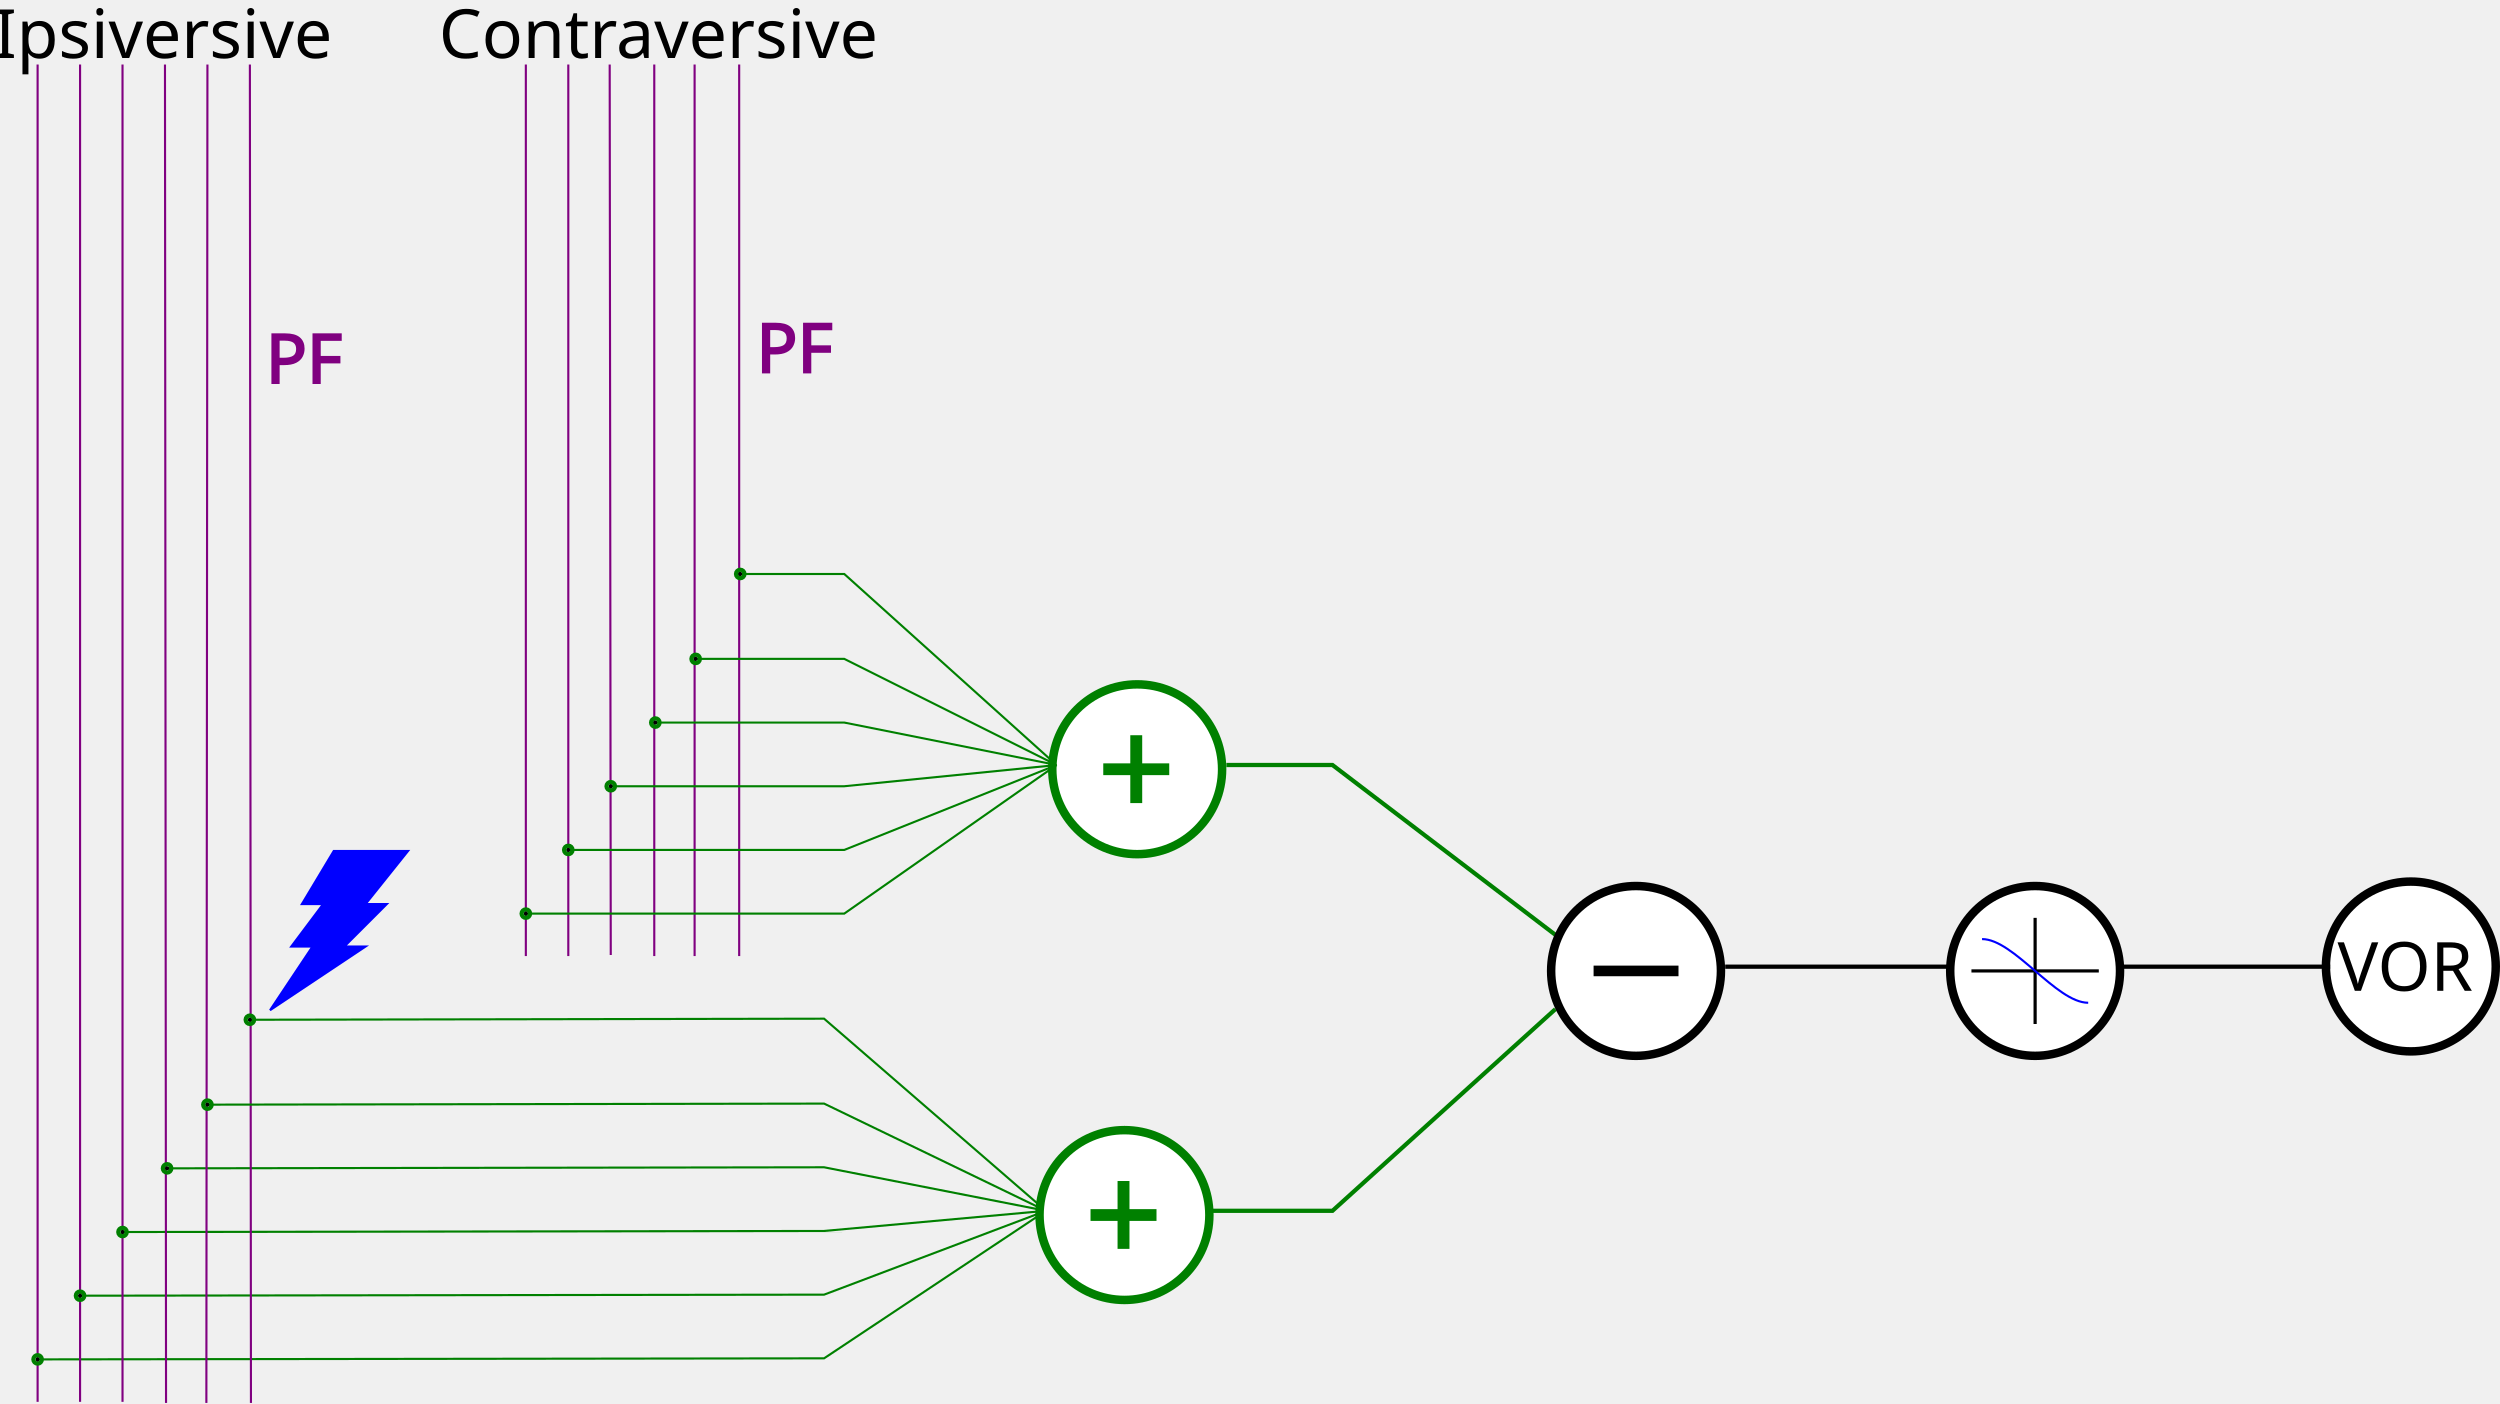
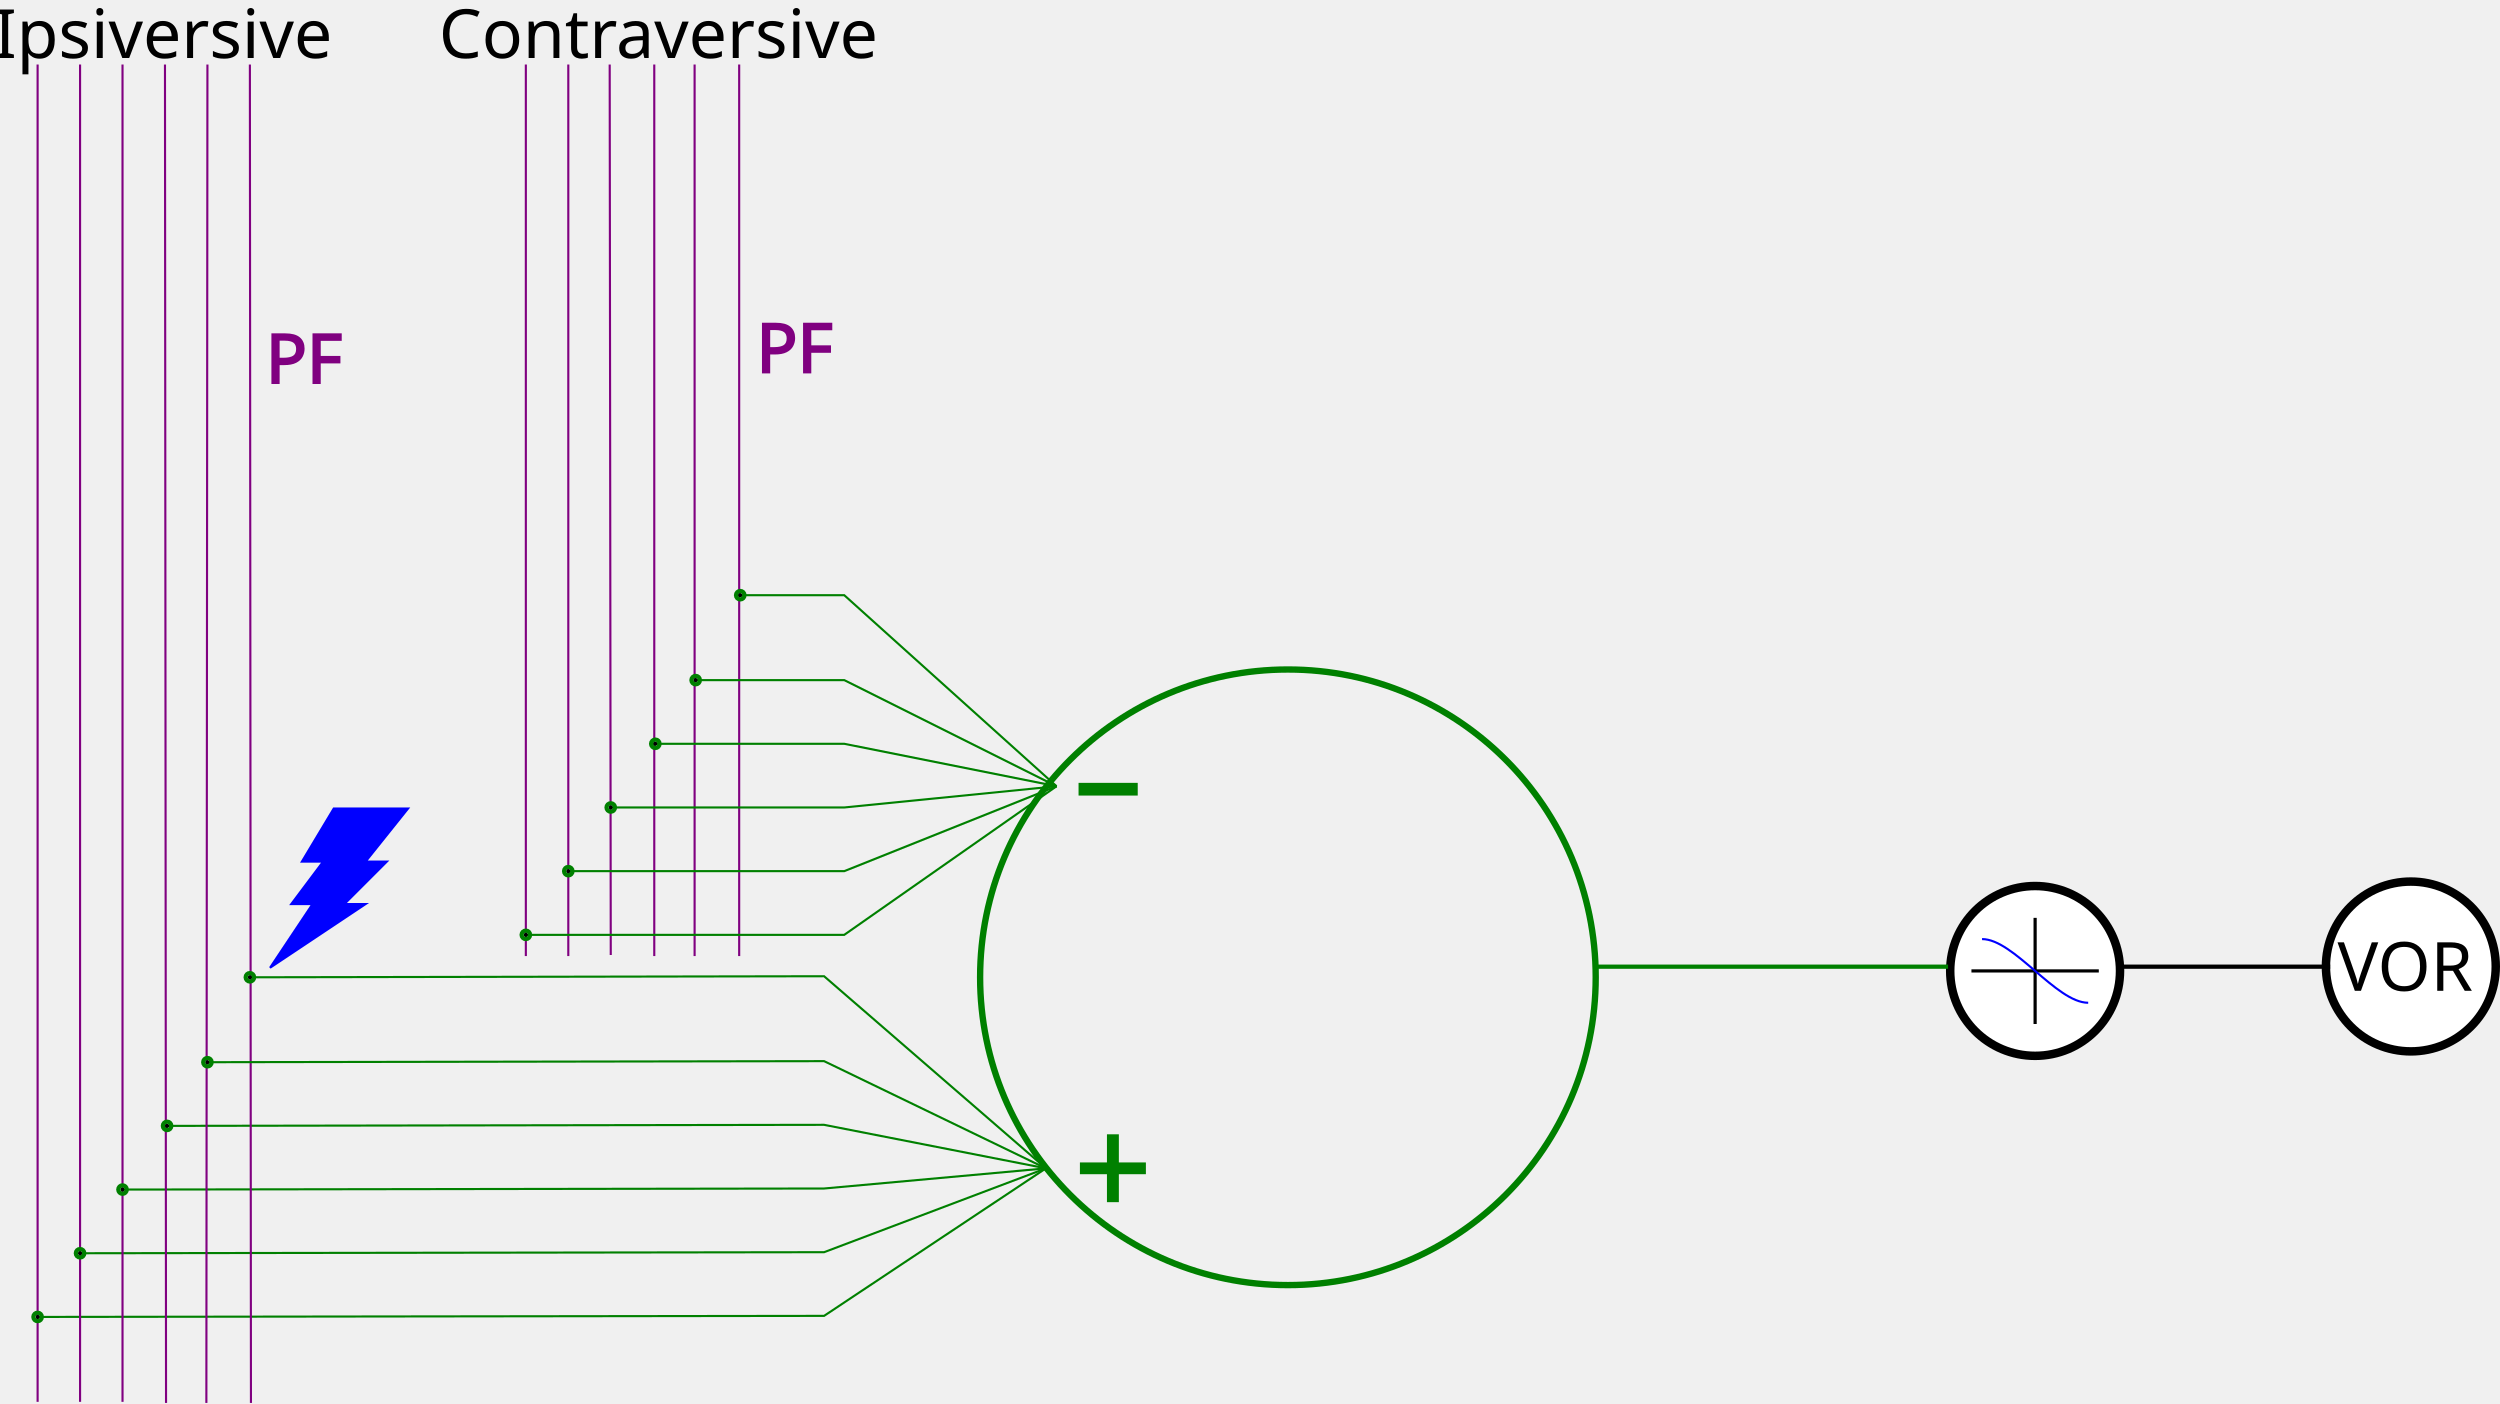
<svg xmlns="http://www.w3.org/2000/svg" width="1177.717" height="661.391" id="svg5521" version="1.1">
  <defs id="defs5523" />
  <g id="layer1" transform="translate(177.7174,-1.971558)">
-     <path style="fill:none;stroke:#008000;stroke-width:1px;stroke-linecap:butt;stroke-linejoin:miter;stroke-opacity:1" d="m -100,552.362 310.5,-0.5 104.5,20.5" id="path5613-7" />
-     <path style="fill:none;stroke:#008000;stroke-width:1px;stroke-linecap:butt;stroke-linejoin:miter;stroke-opacity:1" d="m -120,582.362 330.5,-0.5 104.5,-9.5" id="path5615-6" />
-     <path style="fill:none;stroke:#008000;stroke-width:1px;stroke-linecap:butt;stroke-linejoin:miter;stroke-opacity:1" d="m 315,572.362 -104.5,39.5 -350.5,0.5" id="path5605-6" />
-     <path style="fill:none;stroke:#008000;stroke-width:1px;stroke-linecap:butt;stroke-linejoin:miter;stroke-opacity:1" d="m -160,642.362 370.5,-0.5 104.5,-69.5" id="path5619-1" />
+     <path style="fill:none;stroke:#008000;stroke-width:1px;stroke-linecap:butt;stroke-linejoin:miter;stroke-opacity:1" d="m -100,532.362 310.5,-0.5 104.5,20.5" id="path5613-7" />
+     <path style="fill:none;stroke:#008000;stroke-width:1px;stroke-linecap:butt;stroke-linejoin:miter;stroke-opacity:1" d="m -120,562.362 330.5,-0.5 104.5,-9.5" id="path5615-6" />
+     <path style="fill:none;stroke:#008000;stroke-width:1px;stroke-linecap:butt;stroke-linejoin:miter;stroke-opacity:1" d="m 315,552.362 -104.5,39.5 -350.5,0.5" id="path5605-6" />
+     <path style="fill:none;stroke:#008000;stroke-width:1px;stroke-linecap:butt;stroke-linejoin:miter;stroke-opacity:1" d="m -160,622.362 370.5,-0.5 104.5,-69.5" id="path5619-1" />
    <path style="fill:#800080;stroke:#800080;stroke-width:1px;stroke-linecap:butt;stroke-linejoin:miter;stroke-opacity:1" d="M 70,32.362 70,452.362" id="path5531" />
    <path style="fill:#800080;stroke:#800080;stroke-width:1px;stroke-linecap:butt;stroke-linejoin:miter;stroke-opacity:1" d="M 90,32.362 90,452.362" id="path5531-5" />
    <path style="fill:#800080;stroke:#800080;stroke-width:1px;stroke-linecap:butt;stroke-linejoin:miter;stroke-opacity:1" d="M 109.5,32.362 110,451.862" id="path5531-1" />
    <path style="fill:#800080;stroke:#800080;stroke-width:1px;stroke-linecap:butt;stroke-linejoin:miter;stroke-opacity:1" d="m 170.5,32.362 0,420" id="path5531-7" />
    <path style="fill:#800080;stroke:#800080;stroke-width:1px;stroke-linecap:butt;stroke-linejoin:miter;stroke-opacity:1" d="m 149.5,32.362 0,420" id="path5531-11" />
    <path style="fill:#800080;stroke:#800080;stroke-width:1px;stroke-linecap:butt;stroke-linejoin:miter;stroke-opacity:1" d="m 130.5,32.362 0,420" id="path5531-52" />
-     <path style="fill:none;stroke:#008000;stroke-width:1px;stroke-linecap:butt;stroke-linejoin:miter;stroke-opacity:1" d="m 320,362.362 -100,-90 -50,0" id="path5597" />
-     <path style="fill:none;stroke:#008000;stroke-width:1px;stroke-linecap:butt;stroke-linejoin:miter;stroke-opacity:1" d="m 320,362.362 -100,-50 -70,0" id="path5599" />
-     <path style="fill:none;stroke:#008000;stroke-width:1px;stroke-linecap:butt;stroke-linejoin:miter;stroke-opacity:1" d="m 320,362.362 -100,40 -130,0" id="path5605" />
-     <path style="fill:none;stroke:#008000;stroke-width:2;stroke-linecap:butt;stroke-linejoin:miter;stroke-miterlimit:4;stroke-opacity:1;stroke-dasharray:none" d="m 400,362.362 50,0 105,80" id="path5609" />
-     <path style="fill:#ffffff;fill-opacity:1;stroke:#008000;stroke-width:4;stroke-linecap:butt;stroke-miterlimit:4;stroke-opacity:1;stroke-dasharray:none;stroke-dashoffset:0" id="path5611" d="m 410,482.362 c 0,22.091 -17.909,40 -40,40 -22.091,0 -40,-17.909 -40,-40 0,-22.091 17.909,-40 40,-40 22.091,0 40,17.909 40,40 z" transform="translate(-12,-118)" />
-     <path style="fill:none;stroke:#008000;stroke-width:1px;stroke-linecap:butt;stroke-linejoin:miter;stroke-opacity:1" d="m 130,342.362 90,0 100,20" id="path5613" />
-     <path style="fill:none;stroke:#008000;stroke-width:1px;stroke-linecap:butt;stroke-linejoin:miter;stroke-opacity:1" d="m 110,372.362 110,0 100,-10" id="path5615" />
-     <path style="fill:none;stroke:#008000;stroke-width:1px;stroke-linecap:butt;stroke-linejoin:miter;stroke-opacity:1" d="m 70,432.362 150,0 100,-70" id="path5619" />
+     <path style="fill:none;stroke:#008000;stroke-width:1px;stroke-linecap:butt;stroke-linejoin:miter;stroke-opacity:1" d="m 320,372.362 -100,-90 -50,0" id="path5597" />
+     <path style="fill:none;stroke:#008000;stroke-width:1px;stroke-linecap:butt;stroke-linejoin:miter;stroke-opacity:1" d="m 320,372.362 -100,-50 -70,0" id="path5599" />
+     <path style="fill:none;stroke:#008000;stroke-width:1px;stroke-linecap:butt;stroke-linejoin:miter;stroke-opacity:1" d="m 320,372.362 -100,40 -130,0" id="path5605" />
+     <path style="fill:none;stroke:#008000;stroke-width:1px;stroke-linecap:butt;stroke-linejoin:miter;stroke-opacity:1" d="m 130,352.362 90,0 100,20" id="path5613" />
+     <path style="fill:none;stroke:#008000;stroke-width:1px;stroke-linecap:butt;stroke-linejoin:miter;stroke-opacity:1" d="m 110,382.362 110,0 100,-10" id="path5615" />
+     <path style="fill:none;stroke:#008000;stroke-width:1px;stroke-linecap:butt;stroke-linejoin:miter;stroke-opacity:1" d="m 70,442.362 150,0 100,-70" id="path5619" />
    <path style="fill:#800080;stroke:#800080;stroke-width:1px;stroke-linecap:butt;stroke-linejoin:miter;stroke-opacity:1" d="m -160,32.362 0,630" id="path5531-76" />
    <path style="fill:#800080;stroke:#800080;stroke-width:1px;stroke-linecap:butt;stroke-linejoin:miter;stroke-opacity:1" d="m -140,32.362 0,630" id="path5531-5-1" />
    <path style="fill:#800080;stroke:#800080;stroke-width:1px;stroke-linecap:butt;stroke-linejoin:miter;stroke-opacity:1" d="m -120,32.362 0,630" id="path5531-1-4" />
    <path style="fill:#800080;stroke:#800080;stroke-width:1px;stroke-linecap:butt;stroke-linejoin:miter;stroke-opacity:1" d="m -60,32.362 0.5,630.5" id="path5531-7-2" />
    <path style="fill:#800080;stroke:#800080;stroke-width:1px;stroke-linecap:butt;stroke-linejoin:miter;stroke-opacity:1" d="M -80,32.362 -80.5,662.862" id="path5531-11-3" />
    <path style="fill:#800080;stroke:#800080;stroke-width:1px;stroke-linecap:butt;stroke-linejoin:miter;stroke-opacity:1" d="m -100,32.362 0.5,630.5" id="path5531-52-2" />
-     <path style="fill:none;stroke:#008000;stroke-width:1px;stroke-linecap:butt;stroke-linejoin:miter;stroke-opacity:1" d="m 315,572.362 -104.5,-90.5 -270.5,0.5" id="path5597-2" />
-     <path style="fill:none;stroke:#008000;stroke-width:1px;stroke-linecap:butt;stroke-linejoin:miter;stroke-opacity:1" d="m 315,572.362 -104.5,-50.5 -290.5,0.5" id="path5599-1" />
-     <path style="fill:none;stroke:#008000;stroke-width:2;stroke-linecap:butt;stroke-linejoin:miter;stroke-miterlimit:4;stroke-opacity:1;stroke-dasharray:none" d="m 390,572.362 60,0 105,-95" id="path5609-8" />
-     <path style="fill:#ffffff;fill-opacity:1;stroke:#008000;stroke-width:4;stroke-linecap:butt;stroke-miterlimit:4;stroke-opacity:1;stroke-dasharray:none;stroke-dashoffset:0" id="path5611-5" d="m 410,482.362 c 0,22.091 -17.909,40 -40,40 -22.091,0 -40,-17.909 -40,-40 0,-22.091 17.909,-40 40,-40 22.091,0 40,17.909 40,40 z" transform="translate(-18,92)" />
-     <text xml:space="preserve" style="font-size:14px;font-style:normal;font-weight:normal;line-height:125%;letter-spacing:0px;word-spacing:0px;fill:#008000;fill-opacity:1;stroke:#008000;font-family:Sans" x="339.312" y="386.909" id="text5678">
-       <tspan id="tspan5680" x="339.312" y="386.909" style="font-size:64px;fill:#008000;stroke:#008000">+</tspan>
+     <path style="fill:none;stroke:#008000;stroke-width:1px;stroke-linecap:butt;stroke-linejoin:miter;stroke-opacity:1" d="m 315,552.362 -104.5,-90.5 -270.5,0.5" id="path5597-2" />
+     <path style="fill:none;stroke:#008000;stroke-width:1px;stroke-linecap:butt;stroke-linejoin:miter;stroke-opacity:1" d="m 315,552.362 -104.5,-50.5 -290.5,0.5" id="path5599-1" />
+     <text xml:space="preserve" style="font-size:14px;font-style:normal;font-weight:normal;line-height:125%;letter-spacing:0px;word-spacing:0px;fill:#008000;fill-opacity:1;stroke:#008000;font-family:Sans" x="328.312" y="390.909" id="text5678">
+       <tspan id="tspan5680" x="328.312" y="390.909" style="font-size:64px;fill:#008000;stroke:#008000">–</tspan>
    </text>
-     <text xml:space="preserve" style="font-size:14px;font-style:normal;font-weight:normal;line-height:125%;letter-spacing:0px;word-spacing:0px;fill:#008000;fill-opacity:1;stroke:#008000;font-family:Sans" x="333.312" y="596.909" id="text5678-8">
-       <tspan id="tspan5680-9" x="333.312" y="596.909" style="font-size:64px;fill:#008000;stroke:#008000">+</tspan>
+     <text xml:space="preserve" style="font-size:14px;font-style:normal;font-weight:normal;line-height:125%;letter-spacing:0px;word-spacing:0px;fill:#008000;fill-opacity:1;stroke:#008000;font-family:Sans" x="328.312" y="574.909" id="text5678-8">
+       <tspan id="tspan5680-9" x="328.312" y="574.909" style="font-size:64px;fill:#008000;stroke:#008000">+</tspan>
    </text>
-     <path style="fill:#000000;fill-opacity:1;stroke:#008000;stroke-width:4;stroke-linecap:butt;stroke-miterlimit:4;stroke-opacity:1;stroke-dasharray:none;stroke-dashoffset:0" id="path5705" d="m 172,272.362 c 0,0.552 -0.448,1 -1,1 -0.552,0 -1,-0.448 -1,-1 0,-0.552 0.448,-1 1,-1 0.552,0 1,0.448 1,1 z" />
-     <path style="fill:#000000;fill-opacity:1;stroke:#008000;stroke-width:4;stroke-linecap:butt;stroke-miterlimit:4;stroke-opacity:1;stroke-dasharray:none;stroke-dashoffset:0" id="path5705-2" d="m 172,272.362 c 0,0.552 -0.448,1 -1,1 -0.552,0 -1,-0.448 -1,-1 0,-0.552 0.448,-1 1,-1 0.552,0 1,0.448 1,1 z" transform="translate(-21,40)" />
-     <path style="fill:#000000;fill-opacity:1;stroke:#008000;stroke-width:4;stroke-linecap:butt;stroke-miterlimit:4;stroke-opacity:1;stroke-dasharray:none;stroke-dashoffset:0" id="path5705-2-7" d="m 172,272.362 c 0,0.552 -0.448,1 -1,1 -0.552,0 -1,-0.448 -1,-1 0,-0.552 0.448,-1 1,-1 0.552,0 1,0.448 1,1 z" transform="translate(-40,70)" />
-     <path style="fill:#000000;fill-opacity:1;stroke:#008000;stroke-width:4;stroke-linecap:butt;stroke-miterlimit:4;stroke-opacity:1;stroke-dasharray:none;stroke-dashoffset:0" id="path5705-2-7-9" d="m 172,272.362 c 0,0.552 -0.448,1 -1,1 -0.552,0 -1,-0.448 -1,-1 0,-0.552 0.448,-1 1,-1 0.552,0 1,0.448 1,1 z" transform="translate(-61,100)" />
-     <path style="fill:#000000;fill-opacity:1;stroke:#008000;stroke-width:4;stroke-linecap:butt;stroke-miterlimit:4;stroke-opacity:1;stroke-dasharray:none;stroke-dashoffset:0" id="path5705-2-7-9-5" d="m 172,272.362 c 0,0.552 -0.448,1 -1,1 -0.552,0 -1,-0.448 -1,-1 0,-0.552 0.448,-1 1,-1 0.552,0 1,0.448 1,1 z" transform="translate(-81,130)" />
-     <path style="fill:#000000;fill-opacity:1;stroke:#008000;stroke-width:4;stroke-linecap:butt;stroke-miterlimit:4;stroke-opacity:1;stroke-dasharray:none;stroke-dashoffset:0" id="path5705-2-7-9-5-4" d="m 172,272.362 c 0,0.552 -0.448,1 -1,1 -0.552,0 -1,-0.448 -1,-1 0,-0.552 0.448,-1 1,-1 0.552,0 1,0.448 1,1 z" transform="translate(-101,160)" />
-     <path style="fill:#000000;fill-opacity:1;stroke:#008000;stroke-width:4;stroke-linecap:butt;stroke-miterlimit:4;stroke-opacity:1;stroke-dasharray:none;stroke-dashoffset:0" id="path5705-2-7-9-5-4-3" d="m 172,272.362 c 0,0.552 -0.448,1 -1,1 -0.552,0 -1,-0.448 -1,-1 0,-0.552 0.448,-1 1,-1 0.552,0 1,0.448 1,1 z" transform="translate(-231,210)" />
-     <path style="fill:#000000;fill-opacity:1;stroke:#008000;stroke-width:4;stroke-linecap:butt;stroke-miterlimit:4;stroke-opacity:1;stroke-dasharray:none;stroke-dashoffset:0" id="path5705-2-7-9-5-4-3-1" d="m 172,272.362 c 0,0.552 -0.448,1 -1,1 -0.552,0 -1,-0.448 -1,-1 0,-0.552 0.448,-1 1,-1 0.552,0 1,0.448 1,1 z" transform="translate(-251,250)" />
-     <path style="fill:#000000;fill-opacity:1;stroke:#008000;stroke-width:4;stroke-linecap:butt;stroke-miterlimit:4;stroke-opacity:1;stroke-dasharray:none;stroke-dashoffset:0" id="path5705-2-7-9-5-4-3-1-2" d="m 172,272.362 c 0,0.552 -0.448,1 -1,1 -0.552,0 -1,-0.448 -1,-1 0,-0.552 0.448,-1 1,-1 0.552,0 1,0.448 1,1 z" transform="translate(-270,280)" />
-     <path style="fill:#000000;fill-opacity:1;stroke:#008000;stroke-width:4;stroke-linecap:butt;stroke-miterlimit:4;stroke-opacity:1;stroke-dasharray:none;stroke-dashoffset:0" id="path5705-2-7-9-5-4-3-1-3" d="m 172,272.362 c 0,0.552 -0.448,1 -1,1 -0.552,0 -1,-0.448 -1,-1 0,-0.552 0.448,-1 1,-1 0.552,0 1,0.448 1,1 z" transform="translate(-291,310)" />
-     <path style="fill:#000000;fill-opacity:1;stroke:#008000;stroke-width:4;stroke-linecap:butt;stroke-miterlimit:4;stroke-opacity:1;stroke-dasharray:none;stroke-dashoffset:0" id="path5705-2-7-9-5-4-3-1-3-3" d="m 172,272.362 c 0,0.552 -0.448,1 -1,1 -0.552,0 -1,-0.448 -1,-1 0,-0.552 0.448,-1 1,-1 0.552,0 1,0.448 1,1 z" transform="translate(-311,340)" />
-     <path style="fill:#000000;fill-opacity:1;stroke:#008000;stroke-width:4;stroke-linecap:butt;stroke-miterlimit:4;stroke-opacity:1;stroke-dasharray:none;stroke-dashoffset:0" id="path5705-2-7-9-5-4-3-1-3-3-4" d="m 172,272.362 c 0,0.552 -0.448,1 -1,1 -0.552,0 -1,-0.448 -1,-1 0,-0.552 0.448,-1 1,-1 0.552,0 1,0.448 1,1 z" transform="translate(-331,370)" />
-     <path style="fill:#ffffff;fill-opacity:1;stroke:#000000;stroke-width:4;stroke-linecap:butt;stroke-miterlimit:4;stroke-opacity:1;stroke-dasharray:none;stroke-dashoffset:0" id="path5611-1" d="m 410,482.362 c 0,22.091 -17.909,40 -40,40 -22.091,0 -40,-17.909 -40,-40 0,-22.091 17.909,-40 40,-40 22.091,0 40,17.909 40,40 z" transform="translate(223,-23)" />
+     <path style="fill:#000000;fill-opacity:1;stroke:#008000;stroke-width:4;stroke-linecap:butt;stroke-miterlimit:4;stroke-opacity:1;stroke-dasharray:none;stroke-dashoffset:0" id="path5705" d="m 172,272.362 a 1,1 0 1 1 -2,0 1,1 0 1 1 2,0 z" transform="translate(0,10)" />
+     <path style="fill:#000000;fill-opacity:1;stroke:#008000;stroke-width:4;stroke-linecap:butt;stroke-miterlimit:4;stroke-opacity:1;stroke-dasharray:none;stroke-dashoffset:0" id="path5705-2" d="m 172,272.362 a 1,1 0 1 1 -2,0 1,1 0 1 1 2,0 z" transform="translate(-21,50)" />
+     <path style="fill:#000000;fill-opacity:1;stroke:#008000;stroke-width:4;stroke-linecap:butt;stroke-miterlimit:4;stroke-opacity:1;stroke-dasharray:none;stroke-dashoffset:0" id="path5705-2-7" d="m 172,272.362 a 1,1 0 1 1 -2,0 1,1 0 1 1 2,0 z" transform="translate(-40,80)" />
+     <path style="fill:#000000;fill-opacity:1;stroke:#008000;stroke-width:4;stroke-linecap:butt;stroke-miterlimit:4;stroke-opacity:1;stroke-dasharray:none;stroke-dashoffset:0" id="path5705-2-7-9" d="m 172,272.362 a 1,1 0 1 1 -2,0 1,1 0 1 1 2,0 z" transform="translate(-61,110)" />
+     <path style="fill:#000000;fill-opacity:1;stroke:#008000;stroke-width:4;stroke-linecap:butt;stroke-miterlimit:4;stroke-opacity:1;stroke-dasharray:none;stroke-dashoffset:0" id="path5705-2-7-9-5" d="m 172,272.362 a 1,1 0 1 1 -2,0 1,1 0 1 1 2,0 z" transform="translate(-81,140)" />
+     <path style="fill:#000000;fill-opacity:1;stroke:#008000;stroke-width:4;stroke-linecap:butt;stroke-miterlimit:4;stroke-opacity:1;stroke-dasharray:none;stroke-dashoffset:0" id="path5705-2-7-9-5-4" d="m 172,272.362 a 1,1 0 1 1 -2,0 1,1 0 1 1 2,0 z" transform="translate(-101,170)" />
+     <path style="fill:#000000;fill-opacity:1;stroke:#008000;stroke-width:4;stroke-linecap:butt;stroke-miterlimit:4;stroke-opacity:1;stroke-dasharray:none;stroke-dashoffset:0" id="path5705-2-7-9-5-4-3" d="m 172,272.362 a 1,1 0 1 1 -2,0 1,1 0 1 1 2,0 z" transform="translate(-231,190)" />
+     <path style="fill:#000000;fill-opacity:1;stroke:#008000;stroke-width:4;stroke-linecap:butt;stroke-miterlimit:4;stroke-opacity:1;stroke-dasharray:none;stroke-dashoffset:0" id="path5705-2-7-9-5-4-3-1" d="m 172,272.362 a 1,1 0 1 1 -2,0 1,1 0 1 1 2,0 z" transform="translate(-251,230)" />
+     <path style="fill:#000000;fill-opacity:1;stroke:#008000;stroke-width:4;stroke-linecap:butt;stroke-miterlimit:4;stroke-opacity:1;stroke-dasharray:none;stroke-dashoffset:0" id="path5705-2-7-9-5-4-3-1-2" d="m 172,272.362 a 1,1 0 1 1 -2,0 1,1 0 1 1 2,0 z" transform="translate(-270,260)" />
+     <path style="fill:#000000;fill-opacity:1;stroke:#008000;stroke-width:4;stroke-linecap:butt;stroke-miterlimit:4;stroke-opacity:1;stroke-dasharray:none;stroke-dashoffset:0" id="path5705-2-7-9-5-4-3-1-3" d="m 172,272.362 a 1,1 0 1 1 -2,0 1,1 0 1 1 2,0 z" transform="translate(-291,290)" />
+     <path style="fill:#000000;fill-opacity:1;stroke:#008000;stroke-width:4;stroke-linecap:butt;stroke-miterlimit:4;stroke-opacity:1;stroke-dasharray:none;stroke-dashoffset:0" id="path5705-2-7-9-5-4-3-1-3-3" d="m 172,272.362 a 1,1 0 1 1 -2,0 1,1 0 1 1 2,0 z" transform="translate(-311,320)" />
+     <path style="fill:#000000;fill-opacity:1;stroke:#008000;stroke-width:4;stroke-linecap:butt;stroke-miterlimit:4;stroke-opacity:1;stroke-dasharray:none;stroke-dashoffset:0" id="path5705-2-7-9-5-4-3-1-3-3-4" d="m 172,272.362 a 1,1 0 1 1 -2,0 1,1 0 1 1 2,0 z" transform="translate(-331,350)" />
    <text xml:space="preserve" style="font-size:14px;font-style:normal;font-weight:normal;line-height:125%;letter-spacing:0px;word-spacing:0px;fill:#000000;fill-opacity:1;stroke:none;font-family:Sans" x="574.612" y="465.321" id="text5914">
      <tspan id="tspan5916" x="574.612" y="465.321" />
    </text>
-     <path style="fill:none;stroke:#000000;stroke-width:5;stroke-linecap:butt;stroke-linejoin:miter;stroke-miterlimit:4;stroke-opacity:1;stroke-dasharray:none" d="m 573,459.362 40,0" id="path5918" />
    <path style="fill:#ffffff;fill-opacity:1;stroke:#000000;stroke-width:4;stroke-linecap:butt;stroke-miterlimit:4;stroke-opacity:1;stroke-dasharray:none;stroke-dashoffset:0" id="path5611-1-1" d="m 410,482.362 c 0,22.091 -17.909,40 -40,40 -22.091,0 -40,-17.909 -40,-40 0,-22.091 17.909,-40 40,-40 22.091,0 40,17.909 40,40 z" transform="translate(411,-23)" />
    <g id="g3049" transform="translate(0,2.000003)">
      <path id="path6448" d="m 781,432.362 0,50" style="fill:none;stroke:#000000;stroke-width:1.5;stroke-linecap:butt;stroke-linejoin:miter;stroke-miterlimit:4;stroke-opacity:1;stroke-dasharray:none" />
      <path id="path6450" d="m 751,457.362 60,0" style="fill:none;stroke:#000000;stroke-width:1.5;stroke-linecap:butt;stroke-linejoin:miter;stroke-miterlimit:4;stroke-opacity:1;stroke-dasharray:none" />
      <path id="path6454" d="m 756,442.362 c 15,0 35,30 50,30" style="fill:none;stroke:#0000ff;stroke-width:1px;stroke-linecap:butt;stroke-linejoin:miter;stroke-opacity:1" />
    </g>
-     <path style="fill:none;stroke:#000000;stroke-width:2;stroke-linecap:butt;stroke-linejoin:miter;stroke-miterlimit:4;stroke-opacity:1;stroke-dasharray:none" d="m 635,457.362 105,0" id="path6456" />
+     <path style="fill:none;stroke:#008000;stroke-width:2;stroke-linecap:butt;stroke-linejoin:miter;stroke-miterlimit:4;stroke-opacity:1;stroke-dasharray:none" d="m 575,457.362 165,0" id="path6456" />
    <text xml:space="preserve" style="font-size:14px;font-style:normal;font-weight:normal;line-height:125%;letter-spacing:0px;word-spacing:0px;fill:#000000;fill-opacity:1;stroke:none;font-family:Sans" x="-180.702" y="29.31" id="text6458">
      <tspan id="tspan6460" x="-180.702" y="29.31" style="font-size:32px">Ipsiversive</tspan>
    </text>
    <text xml:space="preserve" style="font-size:14px;font-style:normal;font-weight:normal;line-height:125%;letter-spacing:0px;word-spacing:0px;fill:#000000;fill-opacity:1;stroke:none;font-family:Sans" x="29.016" y="29.31" id="text6458-3">
      <tspan id="tspan6460-8" x="29.016" y="29.31" style="font-size:32px">Contraversive</tspan>
    </text>
    <text xml:space="preserve" style="font-size:14px;font-style:normal;font-weight:normal;line-height:125%;letter-spacing:0px;word-spacing:0px;fill:#800080;fill-opacity:1;stroke:#800080;font-family:Sans" x="-52.469" y="182.362" id="text6483">
      <tspan id="tspan6485" x="-52.469" y="182.362" style="font-size:32px;fill:#800080;stroke:#800080">PF</tspan>
    </text>
    <text xml:space="preserve" style="font-size:14px;font-style:normal;font-weight:normal;line-height:125%;letter-spacing:0px;word-spacing:0px;fill:#800080;fill-opacity:1;stroke:#800080;font-family:Sans" x="178.625" y="177.362" id="text6483-7">
      <tspan id="tspan6485-4" x="178.625" y="177.362" style="font-size:32px;fill:#800080;stroke:#800080">PF</tspan>
    </text>
-     <path style="fill:#0000ff;stroke:#0000ff;stroke-width:1px;stroke-linecap:butt;stroke-linejoin:miter;stroke-opacity:1" d="m -20.5,402.862 35,0 -20,25 10,0 -20,20 10,0 -45,30 20,-30 -10,0 15,-20 -10,0 z" id="path6508" />
+     <path style="fill:#0000ff;stroke:#0000ff;stroke-width:1px;stroke-linecap:butt;stroke-linejoin:miter;stroke-opacity:1" d="m -20.5,382.862 35,0 -20,25 10,0 -20,20 10,0 -45,30 20,-30 -10,0 15,-20 -10,0 z" id="path6508" />
    <path style="fill:#ffffff;fill-opacity:1;stroke:#000000;stroke-width:4;stroke-linecap:butt;stroke-miterlimit:4;stroke-opacity:1;stroke-dasharray:none;stroke-dashoffset:0" id="path5611-2" d="m 410,482.362 c 0,22.091 -17.909,40 -40,40 -22.091,0 -40,-17.909 -40,-40 0,-22.091 17.909,-40 40,-40 22.091,0 40,17.909 40,40 z" transform="translate(588,-25.09375)" />
    <text xml:space="preserve" style="font-size:14px;font-style:normal;font-weight:normal;line-height:125%;letter-spacing:0px;word-spacing:0px;fill:#000000;fill-opacity:1;stroke:none;font-family:Sans" x="923.453" y="468.729" id="text5678-7">
      <tspan id="tspan5680-7" x="923.453" y="468.729" style="font-size:32px">VOR</tspan>
    </text>
    <path style="fill:none;stroke:#000000;stroke-width:2;stroke-linecap:butt;stroke-linejoin:miter;stroke-miterlimit:4;stroke-opacity:1;stroke-dasharray:none" d="m 820,457.362 100,0" id="path6534" />
+     <path style="fill:none;stroke:#008000;stroke-width:3;stroke-miterlimit:4;stroke-dasharray:none" id="path3054" d="m 917.717,460.391 a 145,145 0 1 1 -290,0 145,145 0 1 1 290,0 z" transform="translate(-343.7174,1.971558)" />
  </g>
</svg>
